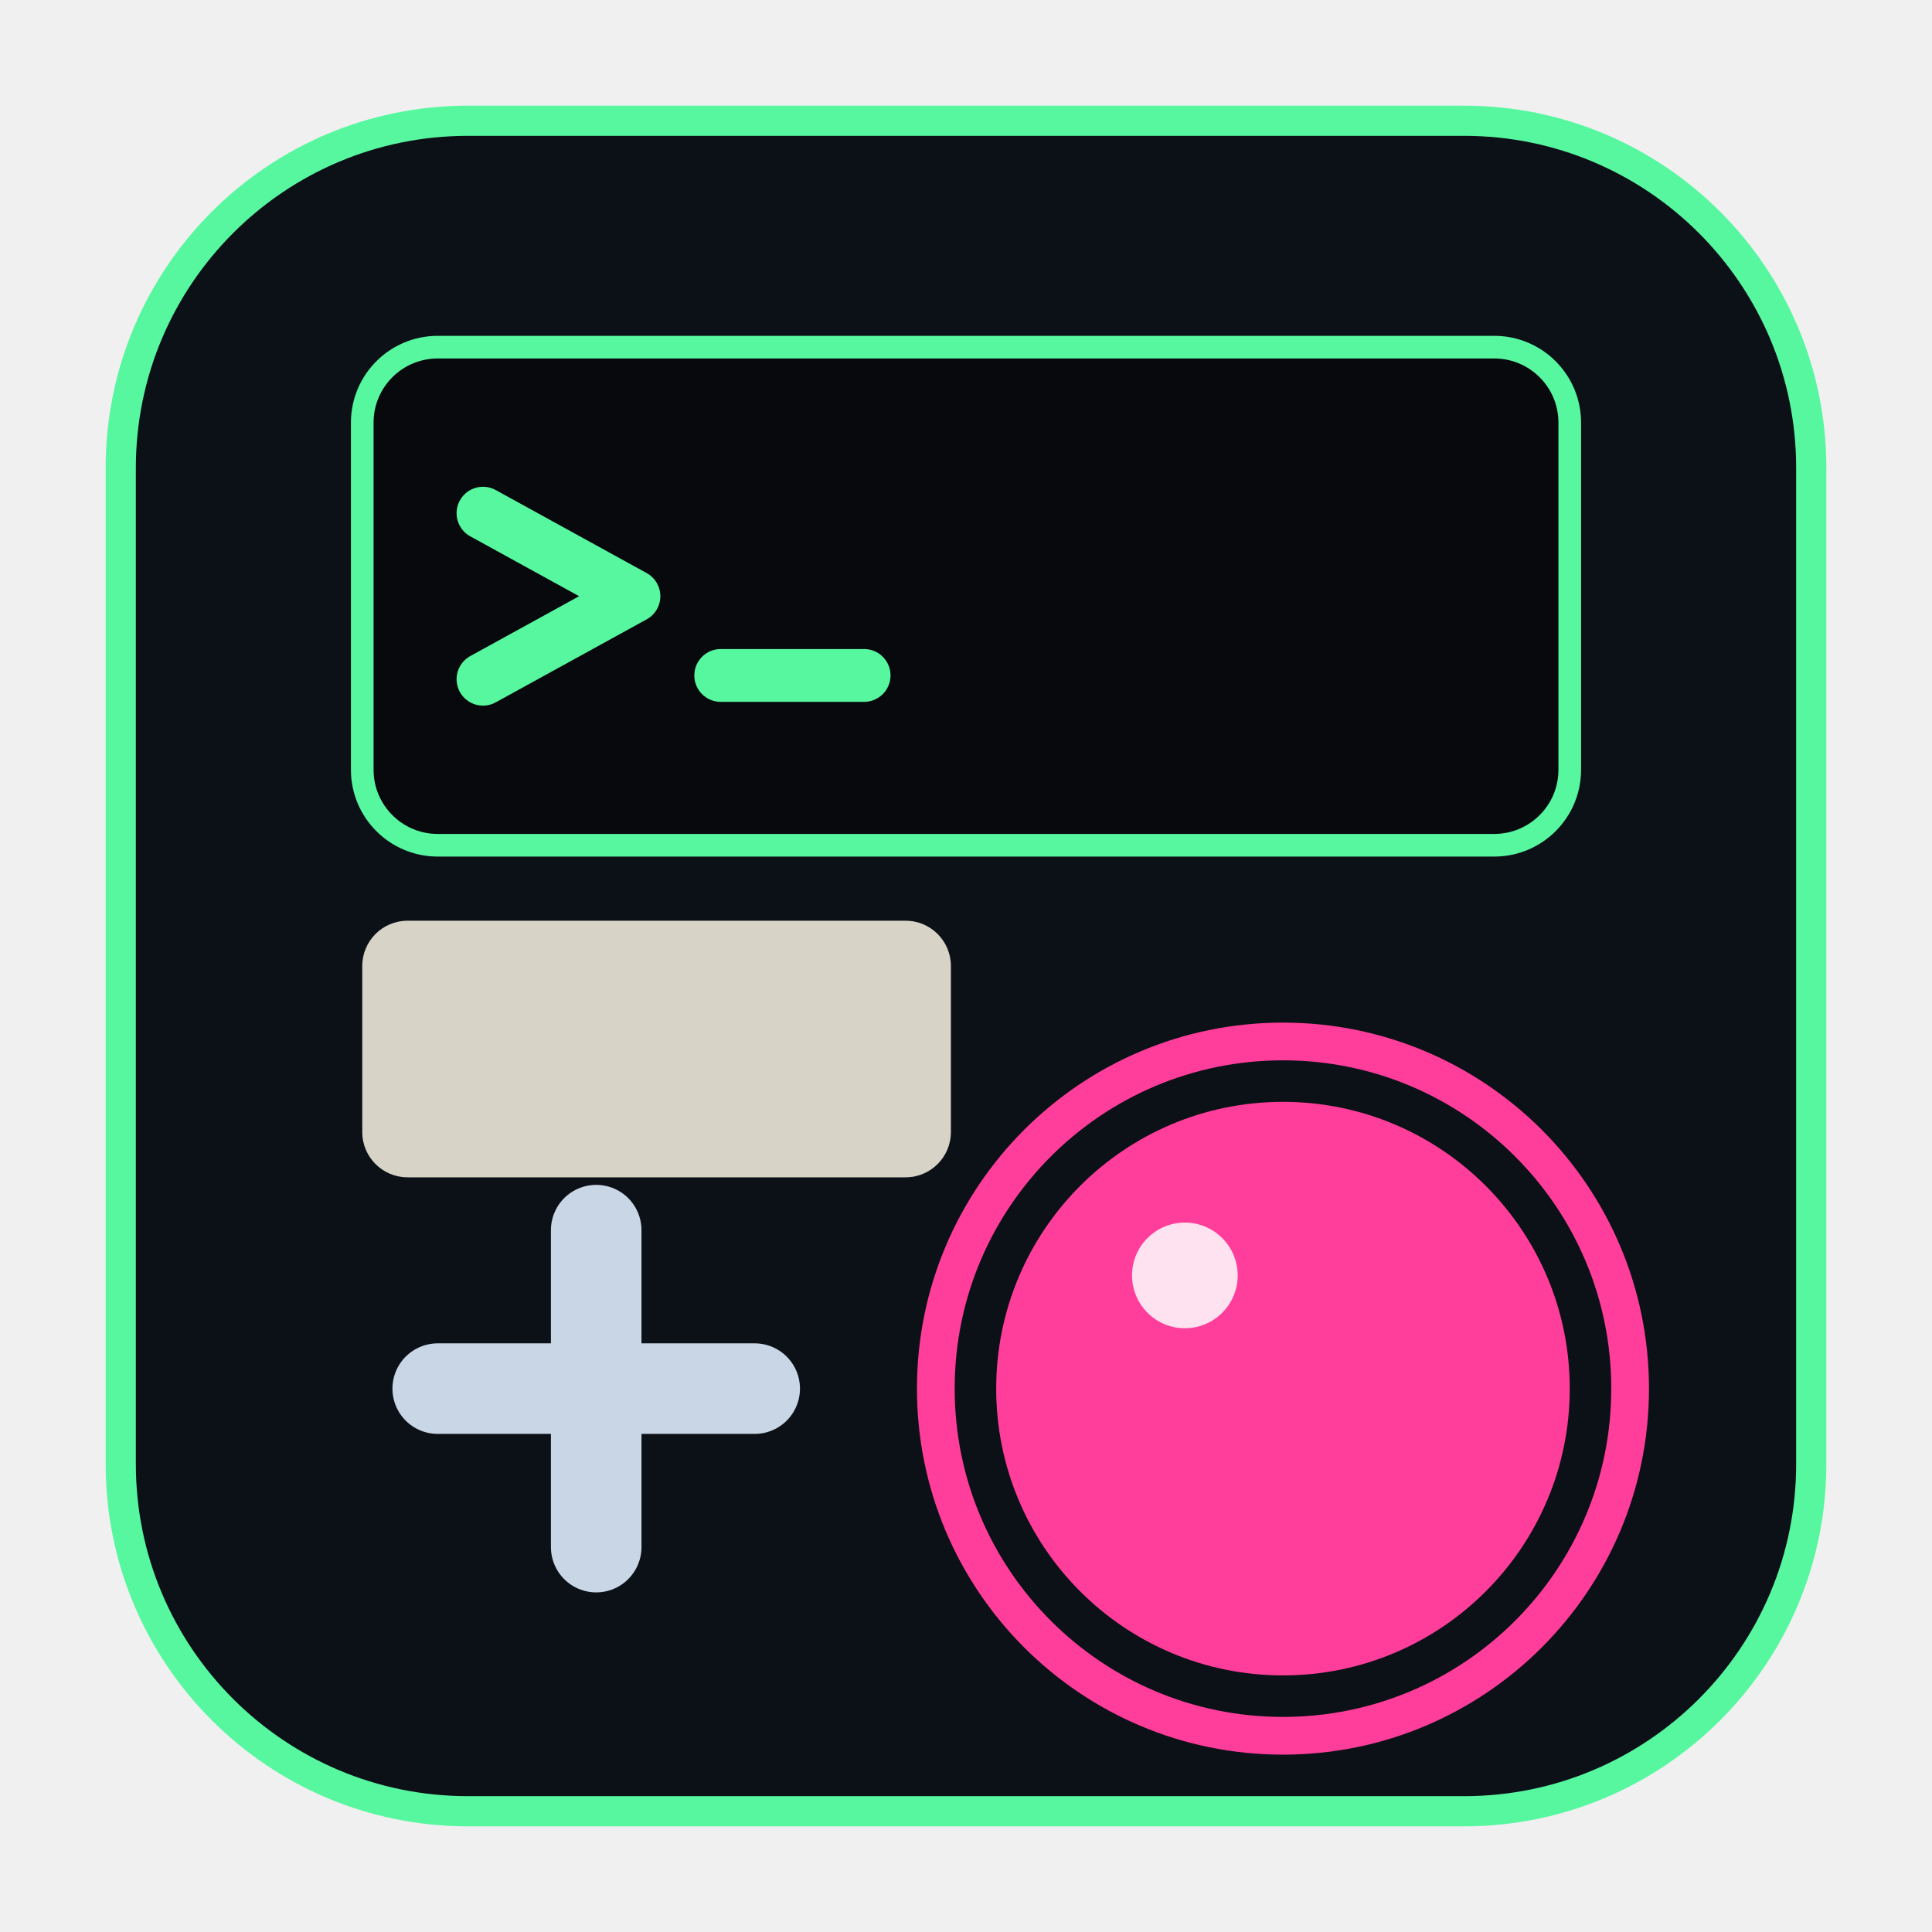
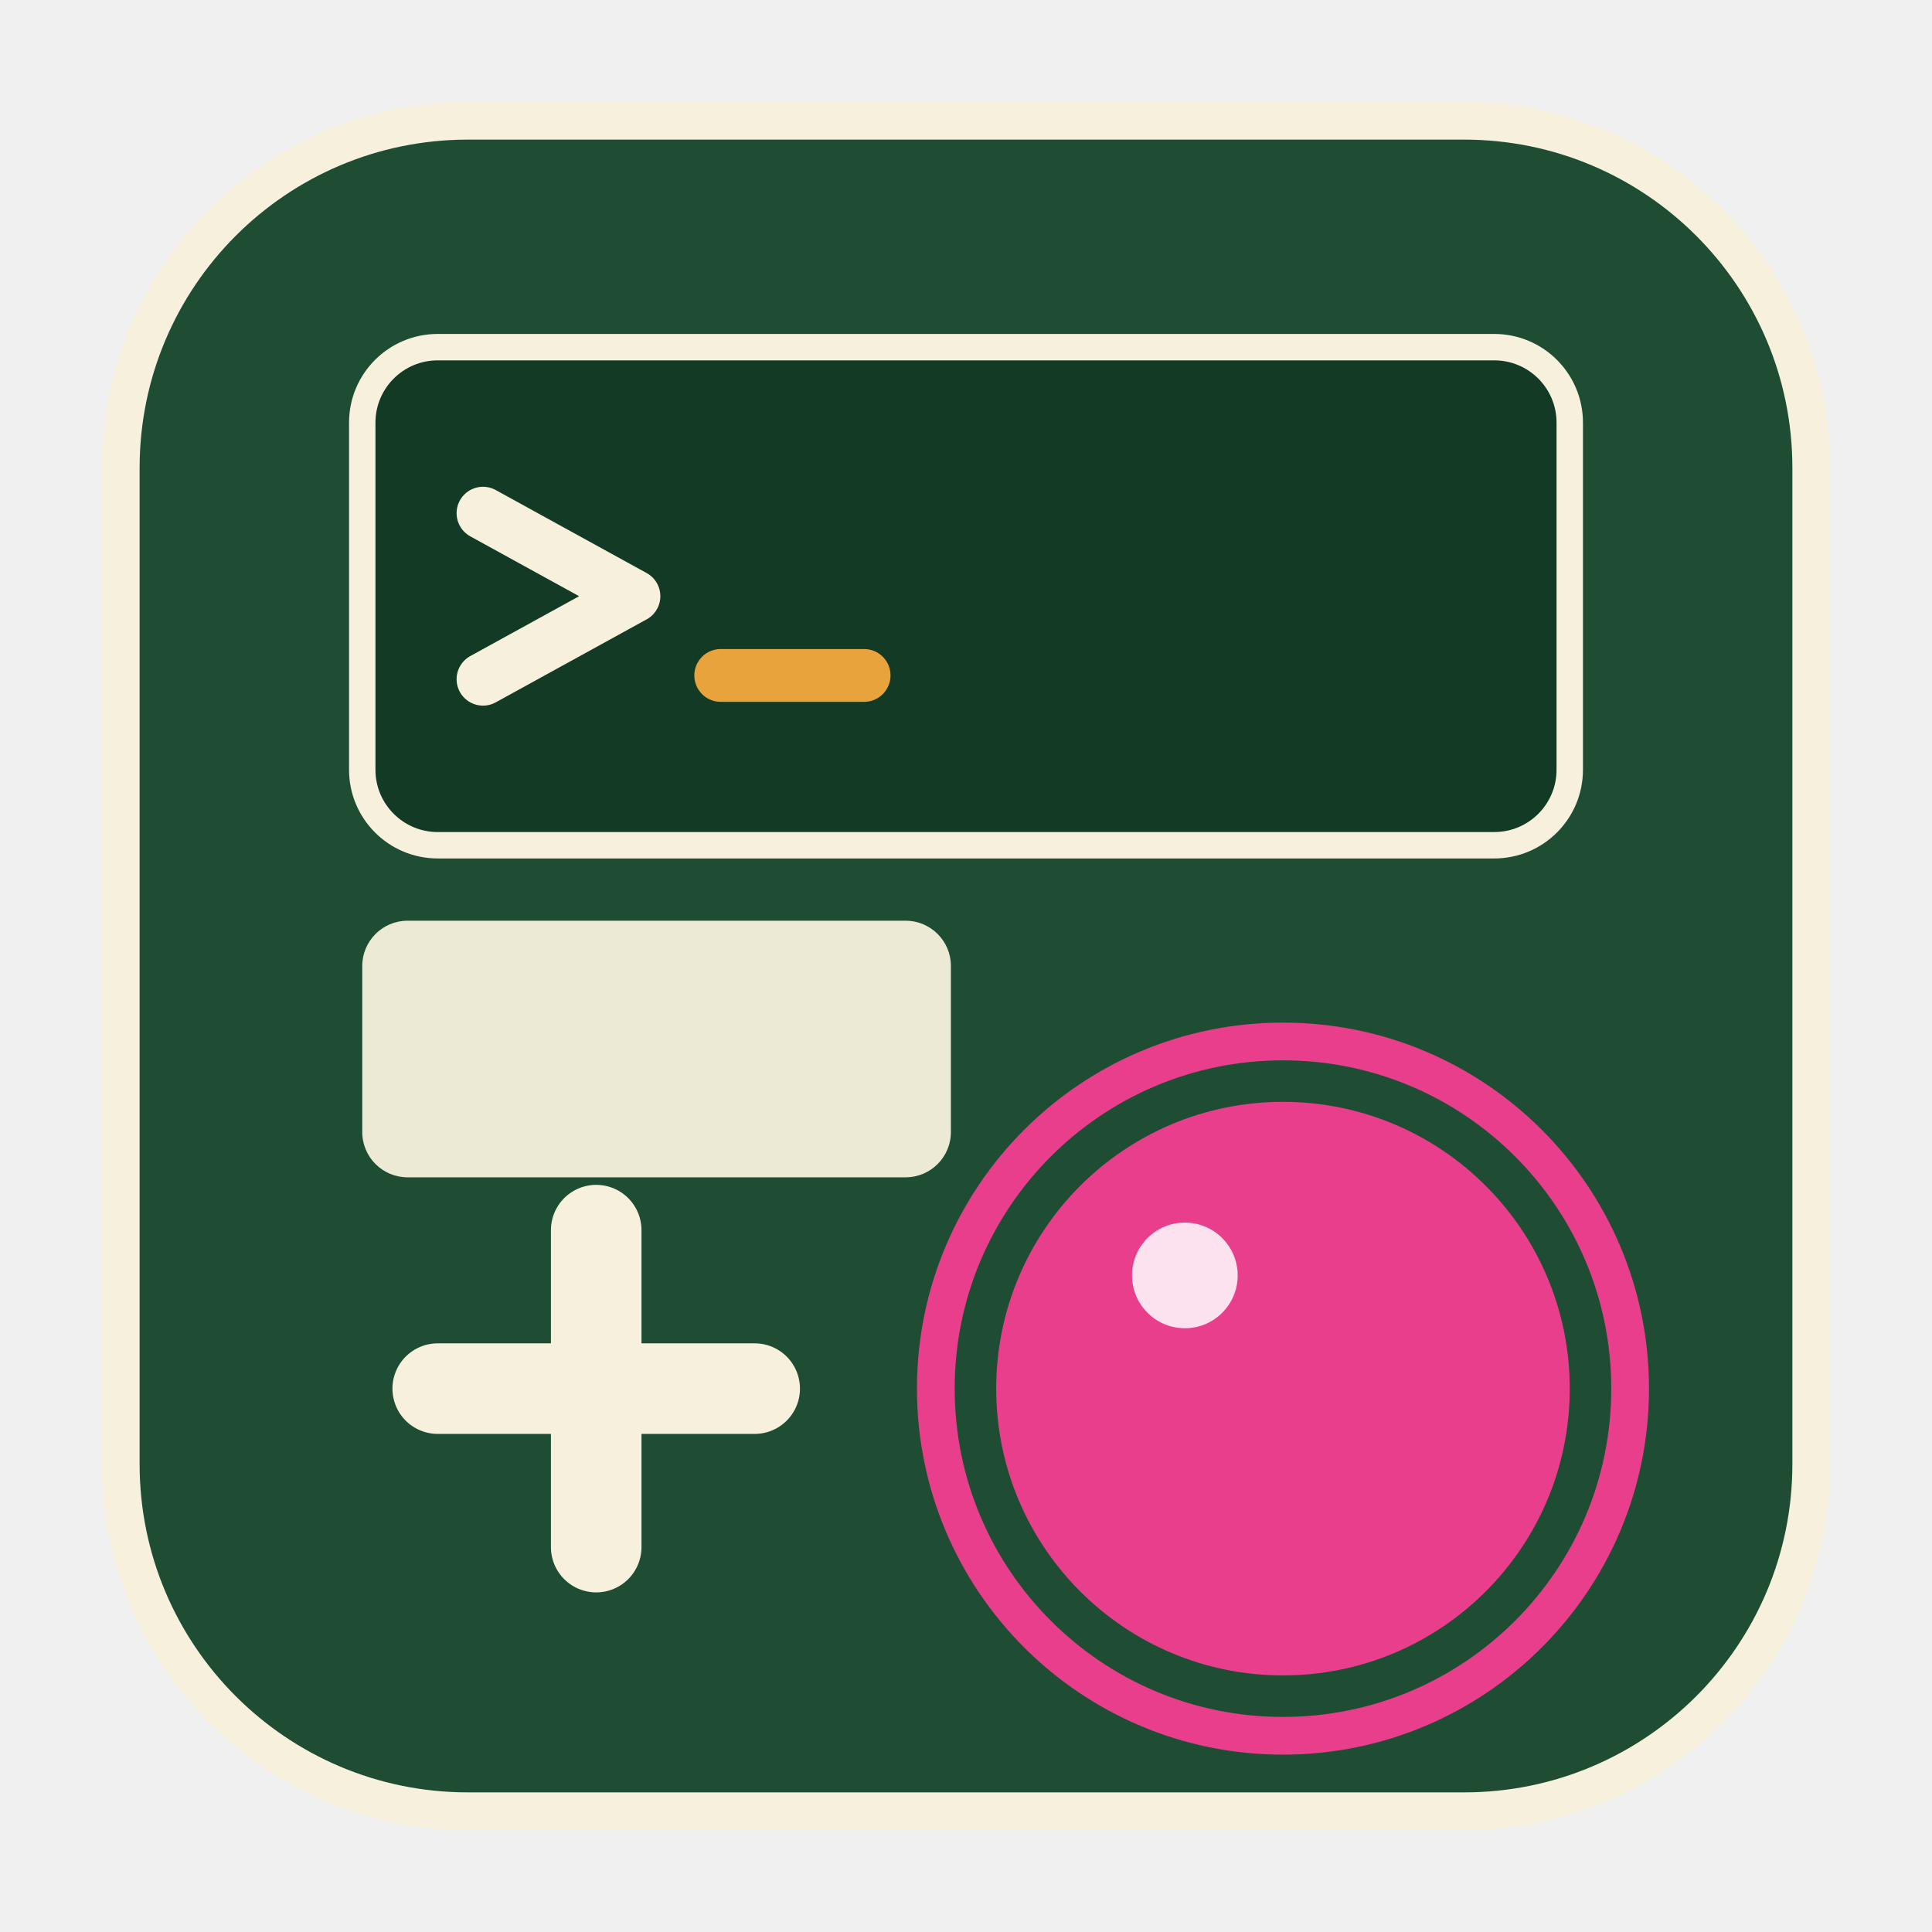
- <svg xmlns="http://www.w3.org/2000/svg" viewBox="0 0 256 256" role="img" aria-label="SCOUT MK-1 app icon - device deck">
-   <rect x="16" y="16" width="224" height="224" rx="46" fill="#0c1017" stroke="#57f7a0" stroke-width="4" />
-   <rect x="48" y="46" width="160" height="66" rx="10" fill="#07090d" stroke="#57f7a0" stroke-width="3" />
-   <path d="M64 68 L84 79 L64 90" fill="none" stroke="#57f7a0" stroke-width="7" stroke-linecap="round" stroke-linejoin="round" />
-   <rect x="92" y="86" width="26" height="7" rx="3.5" fill="#57f7a0" />
-   <rect x="48" y="122" width="78" height="34" rx="6" fill="#e9e4d6" opacity="0.92" />
-   <circle cx="170" cy="184" r="38" fill="#ff3d9a" />
-   <circle cx="170" cy="184" r="46" fill="none" stroke="#ff3d9a" stroke-width="5" />
+ <svg xmlns="http://www.w3.org/2000/svg" viewBox="0 0 256 256" role="img" aria-label="SCOUT app icon - device deck">
+   <rect x="16" y="16" width="224" height="224" rx="46" fill="#1E4D33" stroke="#F7F0DC" stroke-width="5" />
+   <rect x="48" y="46" width="160" height="66" rx="10" fill="#123A24" stroke="#F7F0DC" stroke-width="3.5" />
+   <path d="M64 68 L84 79 L64 90" fill="none" stroke="#F7F0DC" stroke-width="7" stroke-linecap="round" stroke-linejoin="round" />
+   <rect x="92" y="86" width="26" height="7" rx="3.5" fill="#E8A33D" />
+   <rect x="48" y="122" width="78" height="34" rx="6" fill="#F7F0DC" opacity="0.95" />
+   <circle cx="170" cy="184" r="38" fill="#E83E8C" />
+   <circle cx="170" cy="184" r="46" fill="none" stroke="#E83E8C" stroke-width="5" />
  <circle cx="157" cy="169" r="7" fill="#ffffff" opacity="0.85" />
-   <g stroke="#c8d6e5" stroke-width="12" stroke-linecap="round">
+   <g stroke="#F7F0DC" stroke-width="12" stroke-linecap="round">
    <line x1="58" y1="184" x2="100" y2="184" />
    <line x1="79" y1="163" x2="79" y2="205" />
  </g>
</svg>
